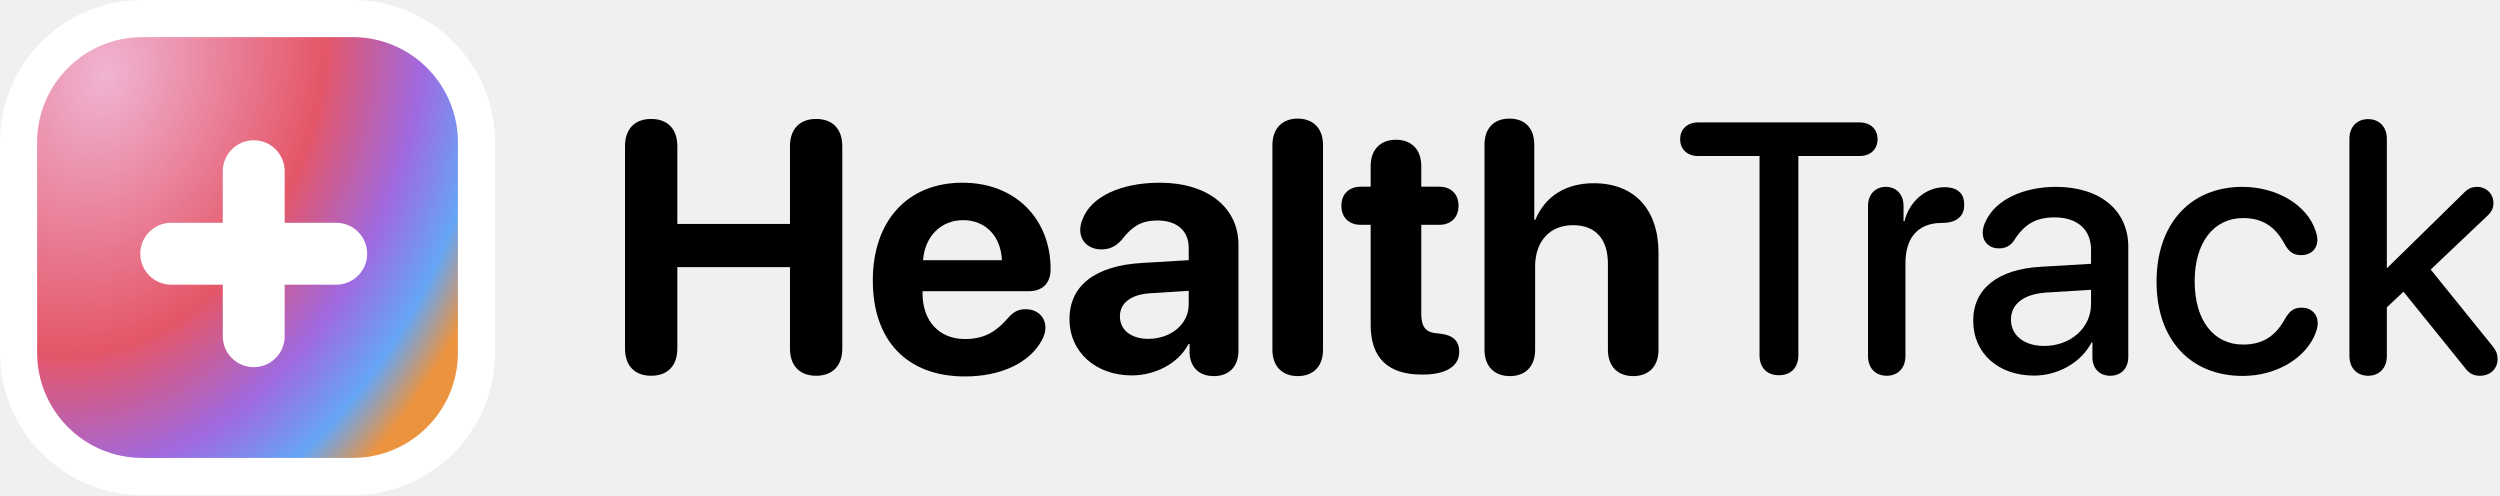
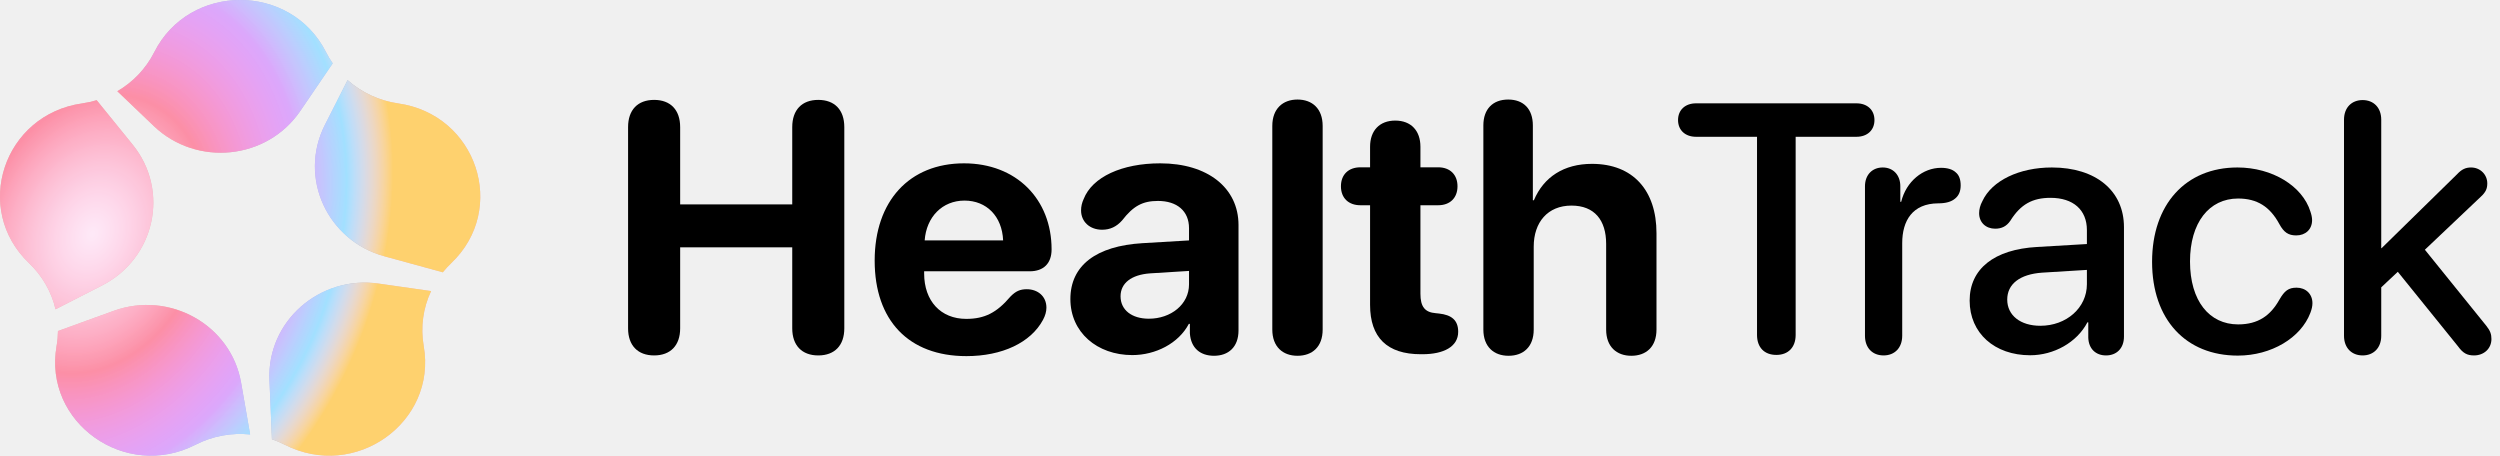
- <svg xmlns="http://www.w3.org/2000/svg" width="202" height="40" viewBox="0 0 202 40" fill="none">
-   <rect x="1.5" y="1.5" width="37" height="37" rx="10" fill="url(#paint0_radial_388_4406)" />
-   <rect x="1.5" y="1.5" width="37" height="37" rx="10" stroke="white" style="stroke:white;stroke-opacity:1;" stroke-width="3" />
-   <g clip-path="url(#clip0_388_4406)">
-     <path d="M18.001 27.167V13.834C18.001 12.454 19.12 11.334 20.501 11.334C21.881 11.334 23.001 12.454 23.001 13.834V27.167C23.001 28.548 21.881 29.667 20.501 29.667C19.12 29.667 18.001 28.548 18.001 27.167Z" fill="white" style="fill:white;fill-opacity:1;" />
-     <path d="M27.167 18.001C28.548 18.001 29.667 19.12 29.667 20.501C29.667 21.882 28.548 23.001 27.167 23.001H13.834C12.454 23.001 11.334 21.882 11.334 20.501C11.334 19.12 12.454 18.001 13.834 18.001H27.167Z" fill="white" style="fill:white;fill-opacity:1;" />
+ <svg xmlns="http://www.w3.org/2000/svg" width="203" height="37" viewBox="0 0 203 37" fill="none">
+   <path d="M12.493 10.24L9.527 7.407C10.801 6.666 11.85 5.574 12.525 4.238C15.378 -1.413 23.622 -1.413 26.475 4.238C26.635 4.555 26.816 4.858 27.016 5.145L24.377 9.019C21.682 12.975 15.971 13.562 12.493 10.24Z" fill-rule="evenodd" clip-rule="evenodd" fill="url(#paint0_radial_406_45)" />
+   <path d="M8.291 23.176L4.51 25.113C4.181 23.707 3.444 22.401 2.357 21.365C-2.259 16.967 0.288 9.303 6.668 8.397C7.072 8.34 7.467 8.252 7.85 8.136L10.776 11.751C13.792 15.479 12.598 20.97 8.291 23.176Z" fill-rule="evenodd" clip-rule="evenodd" fill="url(#paint1_radial_406_45)" />
+   <path d="M19.579 31.079L20.311 35.278C18.803 35.123 17.26 35.401 15.88 36.11C10.174 39.042 3.505 34.306 4.594 28.095C4.666 27.69 4.702 27.283 4.706 26.879L9.231 25.239C13.791 23.587 18.764 26.394 19.579 31.079Z" fill-rule="evenodd" clip-rule="evenodd" fill="url(#paint2_radial_406_45)" />
+   <path d="M30.758 23.028L35.004 23.636C34.358 25.011 34.137 26.563 34.406 28.095C35.495 34.306 28.826 39.042 23.12 36.11C22.782 35.936 22.434 35.788 22.08 35.667L21.878 30.843C21.679 26.094 25.947 22.338 30.758 23.028Z" fill-rule="evenodd" clip-rule="evenodd" fill="url(#paint3_radial_406_45)" />
+   <path d="M26.378 10.148L28.224 6.505C29.355 7.507 30.779 8.177 32.332 8.397C38.712 9.303 41.259 16.967 36.642 21.365C36.396 21.601 36.167 21.85 35.957 22.111L31.238 20.818C26.556 19.535 24.221 14.408 26.378 10.148Z" fill-rule="evenodd" clip-rule="evenodd" fill="url(#paint4_radial_406_45)" />
+   <path d="M53.114 28.861C51.784 28.861 51 28.049 51 26.663V10.323C51 8.923 51.784 8.111 53.114 8.111C54.444 8.111 55.229 8.923 55.229 10.323V16.596H64.33V10.323C64.33 8.923 65.114 8.111 66.444 8.111C67.774 8.111 68.558 8.923 68.558 10.323V26.663C68.558 28.049 67.774 28.861 66.444 28.861C65.114 28.861 64.33 28.049 64.33 26.663V20.082H55.229V26.663C55.229 28.049 54.444 28.861 53.114 28.861Z" fill="black" style="fill:black;fill-opacity:1;" />
+   <path d="M78.472 28.917C73.781 28.917 71.023 26.019 71.023 21.16C71.023 16.33 73.837 13.263 78.276 13.263C82.532 13.263 85.389 16.176 85.389 20.25C85.389 21.384 84.745 22.029 83.61 22.029H75.041V22.21C75.041 24.437 76.385 25.893 78.458 25.893C79.956 25.893 80.936 25.389 82.042 24.087C82.476 23.639 82.84 23.485 83.372 23.485C84.254 23.485 84.969 24.045 84.969 24.983C84.969 25.305 84.871 25.641 84.689 25.977C83.694 27.825 81.37 28.917 78.472 28.917ZM75.083 19.522H81.454C81.37 17.562 80.11 16.288 78.318 16.288C76.525 16.288 75.223 17.604 75.083 19.522Z" fill="black" style="fill:black;fill-opacity:1;" />
+   <path d="M91.942 28.833C89.085 28.833 86.915 26.985 86.915 24.283C86.915 21.552 89.015 19.97 92.768 19.746L96.548 19.522V18.528C96.548 17.128 95.568 16.316 94.028 16.316C92.782 16.316 92.025 16.722 91.115 17.898C90.667 18.402 90.149 18.654 89.491 18.654C88.497 18.654 87.783 18.01 87.783 17.086C87.783 16.764 87.853 16.47 87.993 16.162C88.693 14.37 91.101 13.263 94.21 13.263C98.06 13.263 100.567 15.252 100.567 18.276V26.831C100.567 28.189 99.741 28.889 98.578 28.889C97.472 28.889 96.702 28.273 96.618 27.069V26.299H96.534C95.694 27.895 93.818 28.833 91.942 28.833ZM93.286 25.879C95.078 25.879 96.548 24.717 96.548 23.093V22L93.384 22.197C91.858 22.309 90.989 22.995 90.989 24.059C90.989 25.179 91.913 25.879 93.286 25.879Z" fill="black" style="fill:black;fill-opacity:1;" />
+   <path d="M105.355 28.889C104.165 28.889 103.311 28.161 103.311 26.761V10.225C103.311 8.825 104.165 8.083 105.355 8.083C106.559 8.083 107.4 8.825 107.4 10.225V26.761C107.4 28.161 106.559 28.889 105.355 28.889Z" fill="black" style="fill:black;fill-opacity:1;" />
+   <path d="M111.25 24.759V16.666H110.466C109.5 16.666 108.884 16.078 108.884 15.126C108.884 14.174 109.5 13.585 110.466 13.585H111.25V11.919C111.25 10.603 112.02 9.791 113.294 9.791C114.569 9.791 115.339 10.603 115.339 11.919V13.585H116.781C117.747 13.585 118.349 14.188 118.349 15.126C118.349 16.064 117.747 16.666 116.781 16.666H115.339V23.849C115.339 24.913 115.703 25.361 116.585 25.431L116.851 25.459C117.859 25.571 118.405 25.991 118.405 26.943C118.405 28.147 117.229 28.763 115.507 28.763H115.367C112.636 28.763 111.25 27.405 111.25 24.759Z" fill="black" style="fill:black;fill-opacity:1;" />
+   <path d="M122.494 28.889C121.303 28.889 120.449 28.161 120.449 26.761V10.183C120.449 8.867 121.205 8.083 122.466 8.083C123.726 8.083 124.468 8.867 124.468 10.183V16.26H124.552C125.35 14.37 126.988 13.305 129.271 13.305C132.603 13.305 134.507 15.462 134.507 18.934V26.761C134.507 28.161 133.667 28.889 132.463 28.889C131.273 28.889 130.419 28.161 130.419 26.761V19.802C130.419 17.87 129.467 16.694 127.604 16.694C125.672 16.694 124.538 18.052 124.538 20.026V26.761C124.538 28.161 123.698 28.889 122.494 28.889Z" fill="black" style="fill:black;fill-opacity:1;" />
+   <path d="M144.239 28.819C143.258 28.819 142.67 28.203 142.67 27.195V11.107H137.714C136.846 11.107 136.257 10.575 136.257 9.749C136.257 8.923 136.846 8.391 137.714 8.391H150.749C151.618 8.391 152.206 8.923 152.206 9.749C152.206 10.575 151.618 11.107 150.749 11.107H145.807V27.195C145.807 28.203 145.205 28.819 144.239 28.819Z" fill="black" style="fill:black;fill-opacity:1;" />
+   <path d="M152.948 28.861C152.038 28.861 151.436 28.245 151.436 27.265V15.126C151.436 14.201 152.024 13.599 152.878 13.599C153.718 13.599 154.306 14.201 154.306 15.126V16.386H154.376C154.782 14.733 156.14 13.627 157.61 13.627C158.142 13.627 158.548 13.753 158.801 13.991C159.081 14.216 159.207 14.579 159.207 15.056C159.207 15.532 159.053 15.882 158.759 16.12C158.45 16.386 158.002 16.512 157.372 16.512C155.3 16.526 154.46 17.912 154.46 19.746V27.265C154.46 28.245 153.844 28.861 152.948 28.861Z" fill="black" style="fill:black;fill-opacity:1;" />
+   <path d="M164.849 28.847C161.965 28.847 159.935 27.055 159.935 24.409C159.935 21.832 161.923 20.25 165.409 20.054L169.456 19.816V18.682C169.456 17.044 168.35 16.064 166.502 16.064C165.045 16.064 164.079 16.582 163.239 17.926C162.931 18.374 162.539 18.57 162.007 18.57C161.251 18.57 160.705 18.066 160.705 17.31C160.705 17.002 160.789 16.666 160.971 16.33C161.741 14.664 163.967 13.599 166.614 13.599C170.184 13.599 172.466 15.49 172.466 18.444V27.335C172.466 28.287 171.864 28.861 171.01 28.861C170.17 28.861 169.596 28.315 169.568 27.419V26.173H169.498C168.644 27.811 166.768 28.847 164.849 28.847ZM165.675 26.453C167.79 26.453 169.456 24.997 169.456 23.079V21.916L165.815 22.14C164.009 22.267 162.987 23.065 162.987 24.325C162.987 25.613 164.065 26.453 165.675 26.453Z" fill="black" style="fill:black;fill-opacity:1;" />
+   <path d="M181.708 28.875C177.493 28.875 174.749 25.949 174.749 21.258C174.749 16.596 177.479 13.599 181.68 13.599C184.522 13.599 186.958 15.112 187.602 17.17C187.686 17.408 187.742 17.66 187.742 17.87C187.742 18.64 187.196 19.116 186.454 19.116C185.81 19.116 185.446 18.864 185.082 18.192C184.326 16.792 183.29 16.12 181.736 16.12C179.369 16.12 177.829 18.094 177.829 21.23C177.829 24.437 179.397 26.341 181.736 26.341C183.374 26.341 184.368 25.613 185.082 24.339C185.502 23.611 185.824 23.359 186.482 23.359C187.224 23.359 187.77 23.863 187.77 24.619C187.77 24.857 187.714 25.109 187.602 25.403C186.832 27.433 184.438 28.875 181.708 28.875Z" fill="black" style="fill:black;fill-opacity:1;" />
+   <path d="M191.845 28.861C190.963 28.861 190.333 28.259 190.333 27.265V9.721C190.333 8.727 190.963 8.125 191.845 8.125C192.727 8.125 193.357 8.727 193.357 9.721V20.152H193.385L199.504 14.159C199.882 13.753 200.204 13.599 200.652 13.599C201.394 13.599 201.968 14.174 201.968 14.888C201.968 15.322 201.842 15.602 201.45 15.966L196.9 20.278L201.898 26.467C202.22 26.873 202.304 27.153 202.304 27.531C202.304 28.301 201.702 28.861 200.89 28.861C200.33 28.861 199.994 28.679 199.588 28.119L194.701 22.07L193.357 23.331V27.265C193.357 28.259 192.727 28.861 191.845 28.861Z" fill="black" style="fill:black;fill-opacity:1;" />
+   <g style="mix-blend-mode:screen">
+     <path d="M12.493 10.24L9.527 7.407C10.801 6.666 11.85 5.574 12.525 4.238C15.378 -1.413 23.622 -1.413 26.475 4.238C26.635 4.555 26.816 4.858 27.016 5.145L24.377 9.019C21.682 12.975 15.971 13.562 12.493 10.24Z" fill-rule="evenodd" clip-rule="evenodd" fill="url(#paint5_radial_406_45)" />
+     <path d="M8.291 23.176L4.51 25.113C4.181 23.707 3.444 22.401 2.357 21.365C-2.259 16.967 0.288 9.303 6.668 8.397C7.072 8.34 7.467 8.252 7.85 8.136L10.776 11.751C13.792 15.479 12.598 20.97 8.291 23.176Z" fill-rule="evenodd" clip-rule="evenodd" fill="url(#paint6_radial_406_45)" />
+     <path d="M19.579 31.079L20.311 35.278C18.803 35.123 17.26 35.401 15.88 36.11C10.174 39.042 3.505 34.306 4.594 28.095C4.666 27.69 4.702 27.283 4.706 26.879L9.231 25.239C13.791 23.587 18.764 26.394 19.579 31.079Z" fill-rule="evenodd" clip-rule="evenodd" fill="url(#paint7_radial_406_45)" />
+     <path d="M30.758 23.028L35.004 23.636C34.358 25.011 34.137 26.563 34.406 28.095C35.495 34.306 28.826 39.042 23.12 36.11C22.782 35.936 22.434 35.788 22.08 35.667L21.878 30.843C21.679 26.094 25.947 22.338 30.758 23.028Z" fill-rule="evenodd" clip-rule="evenodd" fill="url(#paint8_radial_406_45)" />
+     <path d="M26.378 10.148L28.224 6.505C29.355 7.507 30.779 8.177 32.332 8.397C38.712 9.303 41.259 16.967 36.642 21.365C36.396 21.601 36.167 21.85 35.957 22.111L31.238 20.818C26.556 19.535 24.221 14.408 26.378 10.148Z" fill-rule="evenodd" clip-rule="evenodd" fill="url(#paint9_radial_406_45)" />
  </g>
-   <path d="M52.614 30.361C51.284 30.361 50.5 29.549 50.5 28.163V11.823C50.5 10.423 51.284 9.611 52.614 9.611C53.944 9.611 54.729 10.423 54.729 11.823V18.096H63.83V11.823C63.83 10.423 64.614 9.611 65.944 9.611C67.274 9.611 68.058 10.423 68.058 11.823V28.163C68.058 29.549 67.274 30.361 65.944 30.361C64.614 30.361 63.83 29.549 63.83 28.163V21.582H54.729V28.163C54.729 29.549 53.944 30.361 52.614 30.361Z" fill="black" style="fill:black;fill-opacity:1;" />
-   <path d="M77.972 30.417C73.281 30.417 70.523 27.519 70.523 22.66C70.523 17.83 73.337 14.763 77.776 14.763C82.032 14.763 84.889 17.676 84.889 21.75C84.889 22.884 84.245 23.529 83.11 23.529H74.541V23.71C74.541 25.937 75.885 27.393 77.958 27.393C79.456 27.393 80.436 26.889 81.542 25.587C81.976 25.139 82.34 24.985 82.872 24.985C83.754 24.985 84.469 25.545 84.469 26.483C84.469 26.805 84.371 27.141 84.189 27.477C83.194 29.325 80.87 30.417 77.972 30.417ZM74.583 21.022H80.954C80.87 19.062 79.61 17.788 77.818 17.788C76.025 17.788 74.723 19.104 74.583 21.022Z" fill="black" style="fill:black;fill-opacity:1;" />
-   <path d="M91.442 30.333C88.585 30.333 86.415 28.485 86.415 25.783C86.415 23.052 88.515 21.47 92.268 21.246L96.048 21.022V20.028C96.048 18.628 95.068 17.816 93.528 17.816C92.282 17.816 91.525 18.222 90.615 19.398C90.167 19.902 89.649 20.154 88.991 20.154C87.997 20.154 87.283 19.51 87.283 18.586C87.283 18.264 87.353 17.97 87.493 17.662C88.193 15.87 90.601 14.763 93.71 14.763C97.56 14.763 100.067 16.752 100.067 19.776V28.331C100.067 29.689 99.241 30.389 98.078 30.389C96.972 30.389 96.202 29.773 96.118 28.569V27.799H96.034C95.194 29.395 93.318 30.333 91.442 30.333ZM92.786 27.379C94.578 27.379 96.048 26.217 96.048 24.593V23.5L92.884 23.697C91.358 23.809 90.489 24.495 90.489 25.559C90.489 26.679 91.413 27.379 92.786 27.379Z" fill="black" style="fill:black;fill-opacity:1;" />
-   <path d="M104.855 30.389C103.665 30.389 102.811 29.661 102.811 28.261V11.725C102.811 10.325 103.665 9.583 104.855 9.583C106.059 9.583 106.9 10.325 106.9 11.725V28.261C106.9 29.661 106.059 30.389 104.855 30.389Z" fill="black" style="fill:black;fill-opacity:1;" />
-   <path d="M110.75 26.259V18.166H109.966C109 18.166 108.384 17.578 108.384 16.626C108.384 15.674 109 15.085 109.966 15.085H110.75V13.419C110.75 12.103 111.52 11.291 112.794 11.291C114.069 11.291 114.839 12.103 114.839 13.419V15.085H116.281C117.247 15.085 117.849 15.688 117.849 16.626C117.849 17.564 117.247 18.166 116.281 18.166H114.839V25.349C114.839 26.413 115.203 26.861 116.085 26.931L116.351 26.959C117.359 27.071 117.905 27.491 117.905 28.443C117.905 29.647 116.729 30.263 115.007 30.263H114.867C112.136 30.263 110.75 28.905 110.75 26.259Z" fill="black" style="fill:black;fill-opacity:1;" />
-   <path d="M121.994 30.389C120.803 30.389 119.949 29.661 119.949 28.261V11.683C119.949 10.367 120.705 9.583 121.966 9.583C123.226 9.583 123.968 10.367 123.968 11.683V17.76H124.052C124.85 15.87 126.488 14.805 128.771 14.805C132.103 14.805 134.007 16.962 134.007 20.434V28.261C134.007 29.661 133.167 30.389 131.963 30.389C130.773 30.389 129.919 29.661 129.919 28.261V21.302C129.919 19.37 128.967 18.194 127.104 18.194C125.172 18.194 124.038 19.552 124.038 21.526V28.261C124.038 29.661 123.198 30.389 121.994 30.389Z" fill="black" style="fill:black;fill-opacity:1;" />
-   <path d="M143.739 30.319C142.758 30.319 142.17 29.703 142.17 28.695V12.607H137.214C136.346 12.607 135.757 12.075 135.757 11.249C135.757 10.423 136.346 9.891 137.214 9.891H150.249C151.118 9.891 151.706 10.423 151.706 11.249C151.706 12.075 151.118 12.607 150.249 12.607H145.307V28.695C145.307 29.703 144.705 30.319 143.739 30.319Z" fill="black" style="fill:black;fill-opacity:1;" />
-   <path d="M152.448 30.361C151.538 30.361 150.936 29.745 150.936 28.765V16.626C150.936 15.701 151.524 15.099 152.378 15.099C153.218 15.099 153.806 15.701 153.806 16.626V17.886H153.876C154.282 16.233 155.64 15.127 157.11 15.127C157.642 15.127 158.048 15.253 158.301 15.491C158.581 15.716 158.707 16.079 158.707 16.556C158.707 17.032 158.553 17.382 158.259 17.62C157.95 17.886 157.502 18.012 156.872 18.012C154.8 18.026 153.96 19.412 153.96 21.246V28.765C153.96 29.745 153.344 30.361 152.448 30.361Z" fill="black" style="fill:black;fill-opacity:1;" />
-   <path d="M164.349 30.347C161.465 30.347 159.435 28.555 159.435 25.909C159.435 23.332 161.423 21.75 164.909 21.554L168.956 21.316V20.182C168.956 18.544 167.85 17.564 166.002 17.564C164.545 17.564 163.579 18.082 162.739 19.426C162.431 19.874 162.039 20.07 161.507 20.07C160.751 20.07 160.205 19.566 160.205 18.81C160.205 18.502 160.289 18.166 160.471 17.83C161.241 16.163 163.467 15.099 166.114 15.099C169.684 15.099 171.966 16.99 171.966 19.944V28.835C171.966 29.787 171.364 30.361 170.51 30.361C169.67 30.361 169.096 29.815 169.068 28.919V27.673H168.998C168.144 29.311 166.268 30.347 164.349 30.347ZM165.175 27.953C167.29 27.953 168.956 26.497 168.956 24.579V23.416L165.315 23.64C163.509 23.767 162.487 24.565 162.487 25.825C162.487 27.113 163.565 27.953 165.175 27.953Z" fill="black" style="fill:black;fill-opacity:1;" />
-   <path d="M181.208 30.375C176.993 30.375 174.249 27.449 174.249 22.758C174.249 18.096 176.979 15.099 181.18 15.099C184.022 15.099 186.458 16.612 187.102 18.67C187.186 18.908 187.242 19.16 187.242 19.37C187.242 20.14 186.696 20.616 185.954 20.616C185.31 20.616 184.946 20.364 184.582 19.692C183.826 18.292 182.79 17.62 181.236 17.62C178.869 17.62 177.329 19.594 177.329 22.73C177.329 25.937 178.897 27.841 181.236 27.841C182.874 27.841 183.868 27.113 184.582 25.839C185.002 25.111 185.324 24.859 185.982 24.859C186.724 24.859 187.27 25.363 187.27 26.119C187.27 26.357 187.214 26.609 187.102 26.903C186.332 28.933 183.938 30.375 181.208 30.375Z" fill="black" style="fill:black;fill-opacity:1;" />
-   <path d="M191.345 30.361C190.463 30.361 189.833 29.759 189.833 28.765V11.221C189.833 10.227 190.463 9.625 191.345 9.625C192.227 9.625 192.857 10.227 192.857 11.221V21.652H192.885L199.004 15.659C199.382 15.253 199.704 15.099 200.152 15.099C200.894 15.099 201.468 15.674 201.468 16.388C201.468 16.822 201.342 17.102 200.95 17.466L196.4 21.778L201.398 27.967C201.72 28.373 201.804 28.653 201.804 29.031C201.804 29.801 201.202 30.361 200.39 30.361C199.83 30.361 199.494 30.179 199.088 29.619L194.201 23.57L192.857 24.831V28.765C192.857 29.759 192.227 30.361 191.345 30.361Z" fill="black" style="fill:black;fill-opacity:1;" />
  <defs>
-     <style>@keyframes brand-flow-0{0%,100%{stop-color:#F0B4D3}50%{stop-color:#65A6F6}}#brand-stop-0{animation:brand-flow-0 7s ease-in-out infinite}@keyframes brand-flow-1{0%,100%{stop-color:#E45668}50%{stop-color:#A069E0}}#brand-stop-1{animation:brand-flow-1 7s ease-in-out infinite}@keyframes brand-flow-2{0%,100%{stop-color:#A069E0}50%{stop-color:#EC933F}}#brand-stop-2{animation:brand-flow-2 7s ease-in-out infinite}@keyframes brand-flow-3{0%,100%{stop-color:#65A6F6}50%{stop-color:#F0B4D3}}#brand-stop-3{animation:brand-flow-3 7s ease-in-out infinite}@keyframes brand-flow-4{0%,100%{stop-color:#EC933F}50%{stop-color:#E45668}}#brand-stop-4{animation:brand-flow-4 7s ease-in-out infinite}@media(prefers-reduced-motion:reduce){stop{animation:none!important}}</style>
-     <radialGradient id="paint0_radial_388_4406" cx="0" cy="0" r="1" gradientTransform="matrix(40 39.5 -38.326 58.2031 8.5 6)" gradientUnits="userSpaceOnUse">
-       <stop id="brand-stop-0" stop-color="#F0B4D3" />
-       <stop id="brand-stop-1" offset="0.321" stop-color="#E45668" />
-       <stop id="brand-stop-2" offset="0.466" stop-color="#A069E0" />
-       <stop id="brand-stop-3" offset="0.569" stop-color="#65A6F6" />
-       <stop id="brand-stop-4" offset="0.642" stop-color="#EC933F" />
+     <radialGradient id="paint0_radial_406_45" cx="0" cy="0" r="1" gradientTransform="matrix(17.5 16.5 -17.0312 24.3211 7.5 19)" gradientUnits="userSpaceOnUse">
+       <stop stop-color="#F0B4D3" style="stop-color:#F0B4D3;stop-color:color(display-p3 0.941 0.706 0.828);stop-opacity:1;" />
+       <stop offset="0.385" stop-color="#E45668" style="stop-color:#E45668;stop-color:color(display-p3 0.894 0.337 0.408);stop-opacity:1;" />
+       <stop offset="0.692" stop-color="#A069E0" style="stop-color:#A069E0;stop-color:color(display-p3 0.627 0.412 0.878);stop-opacity:1;" />
+       <stop offset="0.846" stop-color="#65A6F6" style="stop-color:#65A6F6;stop-color:color(display-p3 0.396 0.651 0.965);stop-opacity:1;" />
+       <stop offset="1" stop-color="#EC933F" style="stop-color:#EC933F;stop-color:color(display-p3 0.925 0.577 0.247);stop-opacity:1;" />
    </radialGradient>
-     <clipPath id="clip0_388_4406">
-       <rect width="20" height="20" fill="white" style="fill:white;fill-opacity:1;" transform="translate(10.5 10.5)" />
-     </clipPath>
+     <radialGradient id="paint1_radial_406_45" cx="0" cy="0" r="1" gradientTransform="matrix(17.5 16.5 -17.0312 24.3211 7.5 19)" gradientUnits="userSpaceOnUse">
+       <stop stop-color="#F0B4D3" style="stop-color:#F0B4D3;stop-color:color(display-p3 0.941 0.706 0.828);stop-opacity:1;" />
+       <stop offset="0.385" stop-color="#E45668" style="stop-color:#E45668;stop-color:color(display-p3 0.894 0.337 0.408);stop-opacity:1;" />
+       <stop offset="0.692" stop-color="#A069E0" style="stop-color:#A069E0;stop-color:color(display-p3 0.627 0.412 0.878);stop-opacity:1;" />
+       <stop offset="0.846" stop-color="#65A6F6" style="stop-color:#65A6F6;stop-color:color(display-p3 0.396 0.651 0.965);stop-opacity:1;" />
+       <stop offset="1" stop-color="#EC933F" style="stop-color:#EC933F;stop-color:color(display-p3 0.925 0.577 0.247);stop-opacity:1;" />
+     </radialGradient>
+     <radialGradient id="paint2_radial_406_45" cx="0" cy="0" r="1" gradientTransform="matrix(17.5 16.5 -17.0312 24.3211 7.5 19)" gradientUnits="userSpaceOnUse">
+       <stop stop-color="#F0B4D3" style="stop-color:#F0B4D3;stop-color:color(display-p3 0.941 0.706 0.828);stop-opacity:1;" />
+       <stop offset="0.385" stop-color="#E45668" style="stop-color:#E45668;stop-color:color(display-p3 0.894 0.337 0.408);stop-opacity:1;" />
+       <stop offset="0.692" stop-color="#A069E0" style="stop-color:#A069E0;stop-color:color(display-p3 0.627 0.412 0.878);stop-opacity:1;" />
+       <stop offset="0.846" stop-color="#65A6F6" style="stop-color:#65A6F6;stop-color:color(display-p3 0.396 0.651 0.965);stop-opacity:1;" />
+       <stop offset="1" stop-color="#EC933F" style="stop-color:#EC933F;stop-color:color(display-p3 0.925 0.577 0.247);stop-opacity:1;" />
+     </radialGradient>
+     <radialGradient id="paint3_radial_406_45" cx="0" cy="0" r="1" gradientTransform="matrix(17.5 16.5 -17.0312 24.3211 7.5 19)" gradientUnits="userSpaceOnUse">
+       <stop stop-color="#F0B4D3" style="stop-color:#F0B4D3;stop-color:color(display-p3 0.941 0.706 0.828);stop-opacity:1;" />
+       <stop offset="0.385" stop-color="#E45668" style="stop-color:#E45668;stop-color:color(display-p3 0.894 0.337 0.408);stop-opacity:1;" />
+       <stop offset="0.692" stop-color="#A069E0" style="stop-color:#A069E0;stop-color:color(display-p3 0.627 0.412 0.878);stop-opacity:1;" />
+       <stop offset="0.846" stop-color="#65A6F6" style="stop-color:#65A6F6;stop-color:color(display-p3 0.396 0.651 0.965);stop-opacity:1;" />
+       <stop offset="1" stop-color="#EC933F" style="stop-color:#EC933F;stop-color:color(display-p3 0.925 0.577 0.247);stop-opacity:1;" />
+     </radialGradient>
+     <radialGradient id="paint4_radial_406_45" cx="0" cy="0" r="1" gradientTransform="matrix(17.5 16.5 -17.0312 24.3211 7.5 19)" gradientUnits="userSpaceOnUse">
+       <stop stop-color="#F0B4D3" style="stop-color:#F0B4D3;stop-color:color(display-p3 0.941 0.706 0.828);stop-opacity:1;" />
+       <stop offset="0.385" stop-color="#E45668" style="stop-color:#E45668;stop-color:color(display-p3 0.894 0.337 0.408);stop-opacity:1;" />
+       <stop offset="0.692" stop-color="#A069E0" style="stop-color:#A069E0;stop-color:color(display-p3 0.627 0.412 0.878);stop-opacity:1;" />
+       <stop offset="0.846" stop-color="#65A6F6" style="stop-color:#65A6F6;stop-color:color(display-p3 0.396 0.651 0.965);stop-opacity:1;" />
+       <stop offset="1" stop-color="#EC933F" style="stop-color:#EC933F;stop-color:color(display-p3 0.925 0.577 0.247);stop-opacity:1;" />
+     </radialGradient>
+     <radialGradient id="paint5_radial_406_45" cx="0" cy="0" r="1" gradientTransform="matrix(17.5 16.5 -17.0312 24.3211 7.5 19)" gradientUnits="userSpaceOnUse">
+       <stop stop-color="#F0B4D3" style="stop-color:#F0B4D3;stop-color:color(display-p3 0.941 0.706 0.828);stop-opacity:1;" />
+       <stop offset="0.385" stop-color="#E45668" style="stop-color:#E45668;stop-color:color(display-p3 0.894 0.337 0.408);stop-opacity:1;" />
+       <stop offset="0.692" stop-color="#A069E0" style="stop-color:#A069E0;stop-color:color(display-p3 0.627 0.412 0.878);stop-opacity:1;" />
+       <stop offset="0.846" stop-color="#65A6F6" style="stop-color:#65A6F6;stop-color:color(display-p3 0.396 0.651 0.965);stop-opacity:1;" />
+       <stop offset="1" stop-color="#EC933F" style="stop-color:#EC933F;stop-color:color(display-p3 0.925 0.577 0.247);stop-opacity:1;" />
+     </radialGradient>
+     <radialGradient id="paint6_radial_406_45" cx="0" cy="0" r="1" gradientTransform="matrix(17.5 16.5 -17.0312 24.3211 7.5 19)" gradientUnits="userSpaceOnUse">
+       <stop stop-color="#F0B4D3" style="stop-color:#F0B4D3;stop-color:color(display-p3 0.941 0.706 0.828);stop-opacity:1;" />
+       <stop offset="0.385" stop-color="#E45668" style="stop-color:#E45668;stop-color:color(display-p3 0.894 0.337 0.408);stop-opacity:1;" />
+       <stop offset="0.692" stop-color="#A069E0" style="stop-color:#A069E0;stop-color:color(display-p3 0.627 0.412 0.878);stop-opacity:1;" />
+       <stop offset="0.846" stop-color="#65A6F6" style="stop-color:#65A6F6;stop-color:color(display-p3 0.396 0.651 0.965);stop-opacity:1;" />
+       <stop offset="1" stop-color="#EC933F" style="stop-color:#EC933F;stop-color:color(display-p3 0.925 0.577 0.247);stop-opacity:1;" />
+     </radialGradient>
+     <radialGradient id="paint7_radial_406_45" cx="0" cy="0" r="1" gradientTransform="matrix(17.5 16.5 -17.0312 24.3211 7.5 19)" gradientUnits="userSpaceOnUse">
+       <stop stop-color="#F0B4D3" style="stop-color:#F0B4D3;stop-color:color(display-p3 0.941 0.706 0.828);stop-opacity:1;" />
+       <stop offset="0.385" stop-color="#E45668" style="stop-color:#E45668;stop-color:color(display-p3 0.894 0.337 0.408);stop-opacity:1;" />
+       <stop offset="0.692" stop-color="#A069E0" style="stop-color:#A069E0;stop-color:color(display-p3 0.627 0.412 0.878);stop-opacity:1;" />
+       <stop offset="0.846" stop-color="#65A6F6" style="stop-color:#65A6F6;stop-color:color(display-p3 0.396 0.651 0.965);stop-opacity:1;" />
+       <stop offset="1" stop-color="#EC933F" style="stop-color:#EC933F;stop-color:color(display-p3 0.925 0.577 0.247);stop-opacity:1;" />
+     </radialGradient>
+     <radialGradient id="paint8_radial_406_45" cx="0" cy="0" r="1" gradientTransform="matrix(17.5 16.5 -17.0312 24.3211 7.5 19)" gradientUnits="userSpaceOnUse">
+       <stop stop-color="#F0B4D3" style="stop-color:#F0B4D3;stop-color:color(display-p3 0.941 0.706 0.828);stop-opacity:1;" />
+       <stop offset="0.385" stop-color="#E45668" style="stop-color:#E45668;stop-color:color(display-p3 0.894 0.337 0.408);stop-opacity:1;" />
+       <stop offset="0.692" stop-color="#A069E0" style="stop-color:#A069E0;stop-color:color(display-p3 0.627 0.412 0.878);stop-opacity:1;" />
+       <stop offset="0.846" stop-color="#65A6F6" style="stop-color:#65A6F6;stop-color:color(display-p3 0.396 0.651 0.965);stop-opacity:1;" />
+       <stop offset="1" stop-color="#EC933F" style="stop-color:#EC933F;stop-color:color(display-p3 0.925 0.577 0.247);stop-opacity:1;" />
+     </radialGradient>
+     <radialGradient id="paint9_radial_406_45" cx="0" cy="0" r="1" gradientTransform="matrix(17.5 16.5 -17.0312 24.3211 7.5 19)" gradientUnits="userSpaceOnUse">
+       <stop stop-color="#F0B4D3" style="stop-color:#F0B4D3;stop-color:color(display-p3 0.941 0.706 0.828);stop-opacity:1;" />
+       <stop offset="0.385" stop-color="#E45668" style="stop-color:#E45668;stop-color:color(display-p3 0.894 0.337 0.408);stop-opacity:1;" />
+       <stop offset="0.692" stop-color="#A069E0" style="stop-color:#A069E0;stop-color:color(display-p3 0.627 0.412 0.878);stop-opacity:1;" />
+       <stop offset="0.846" stop-color="#65A6F6" style="stop-color:#65A6F6;stop-color:color(display-p3 0.396 0.651 0.965);stop-opacity:1;" />
+       <stop offset="1" stop-color="#EC933F" style="stop-color:#EC933F;stop-color:color(display-p3 0.925 0.577 0.247);stop-opacity:1;" />
+     </radialGradient>
  </defs>
</svg>
